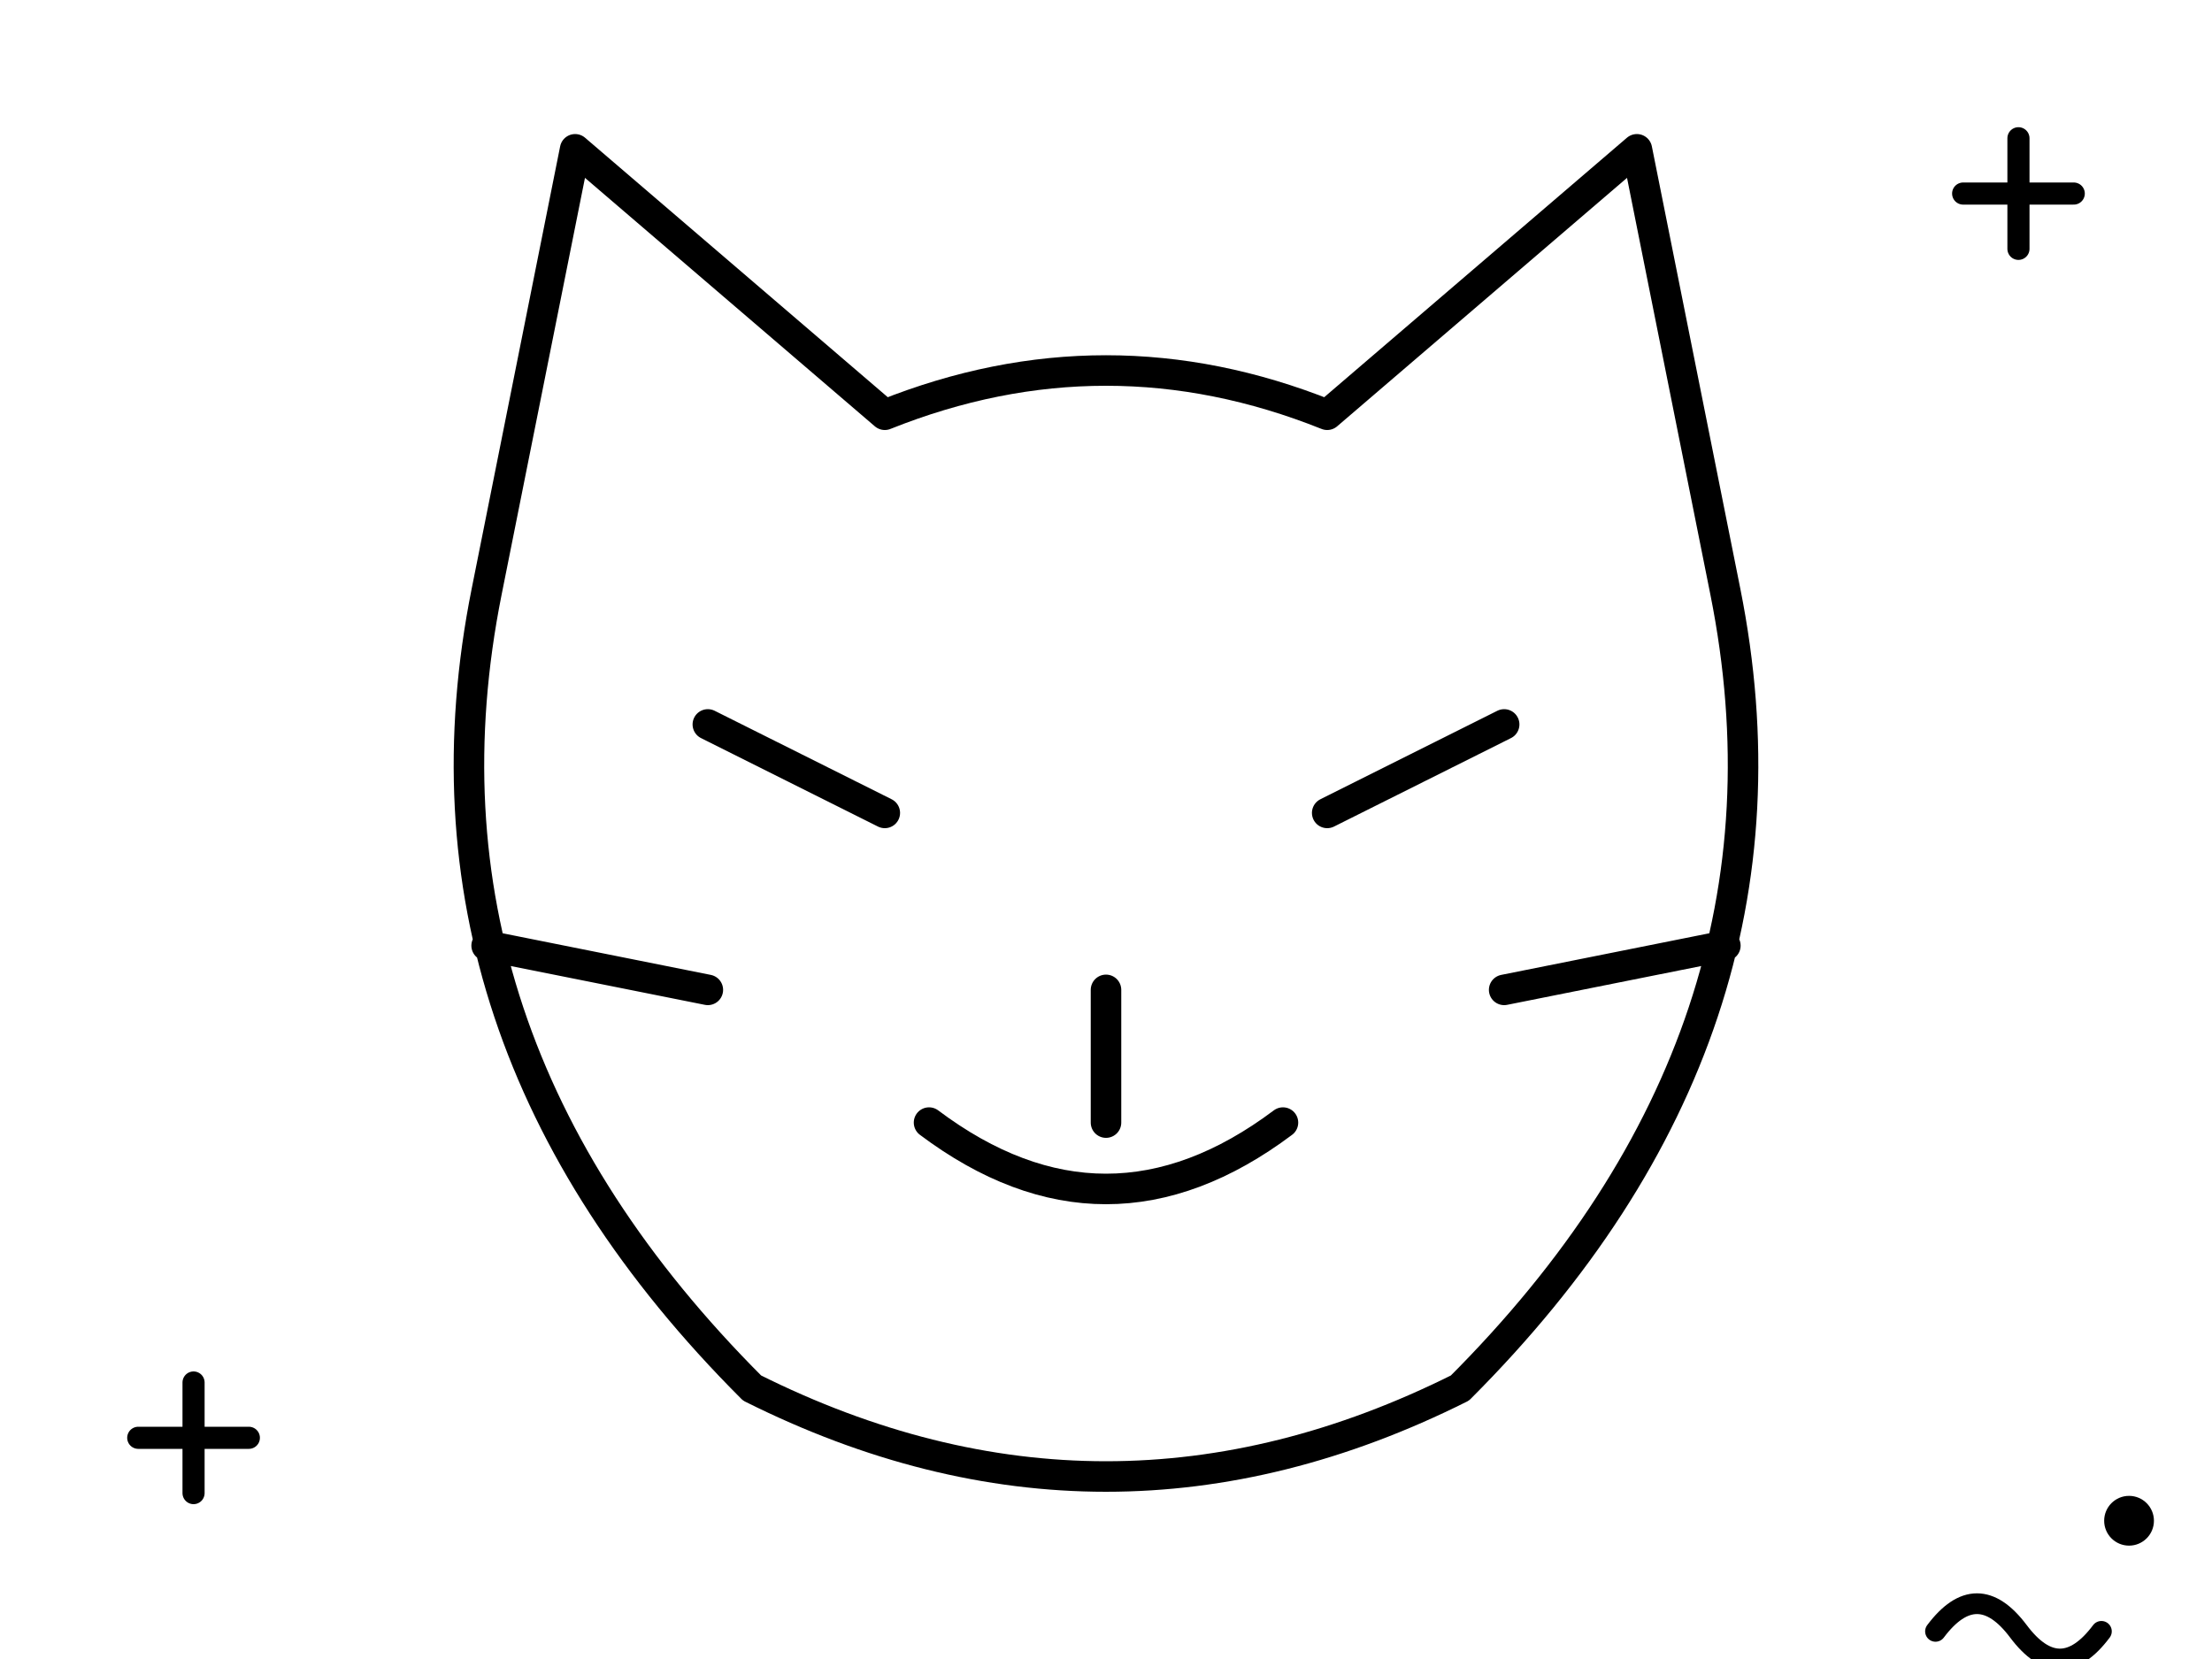
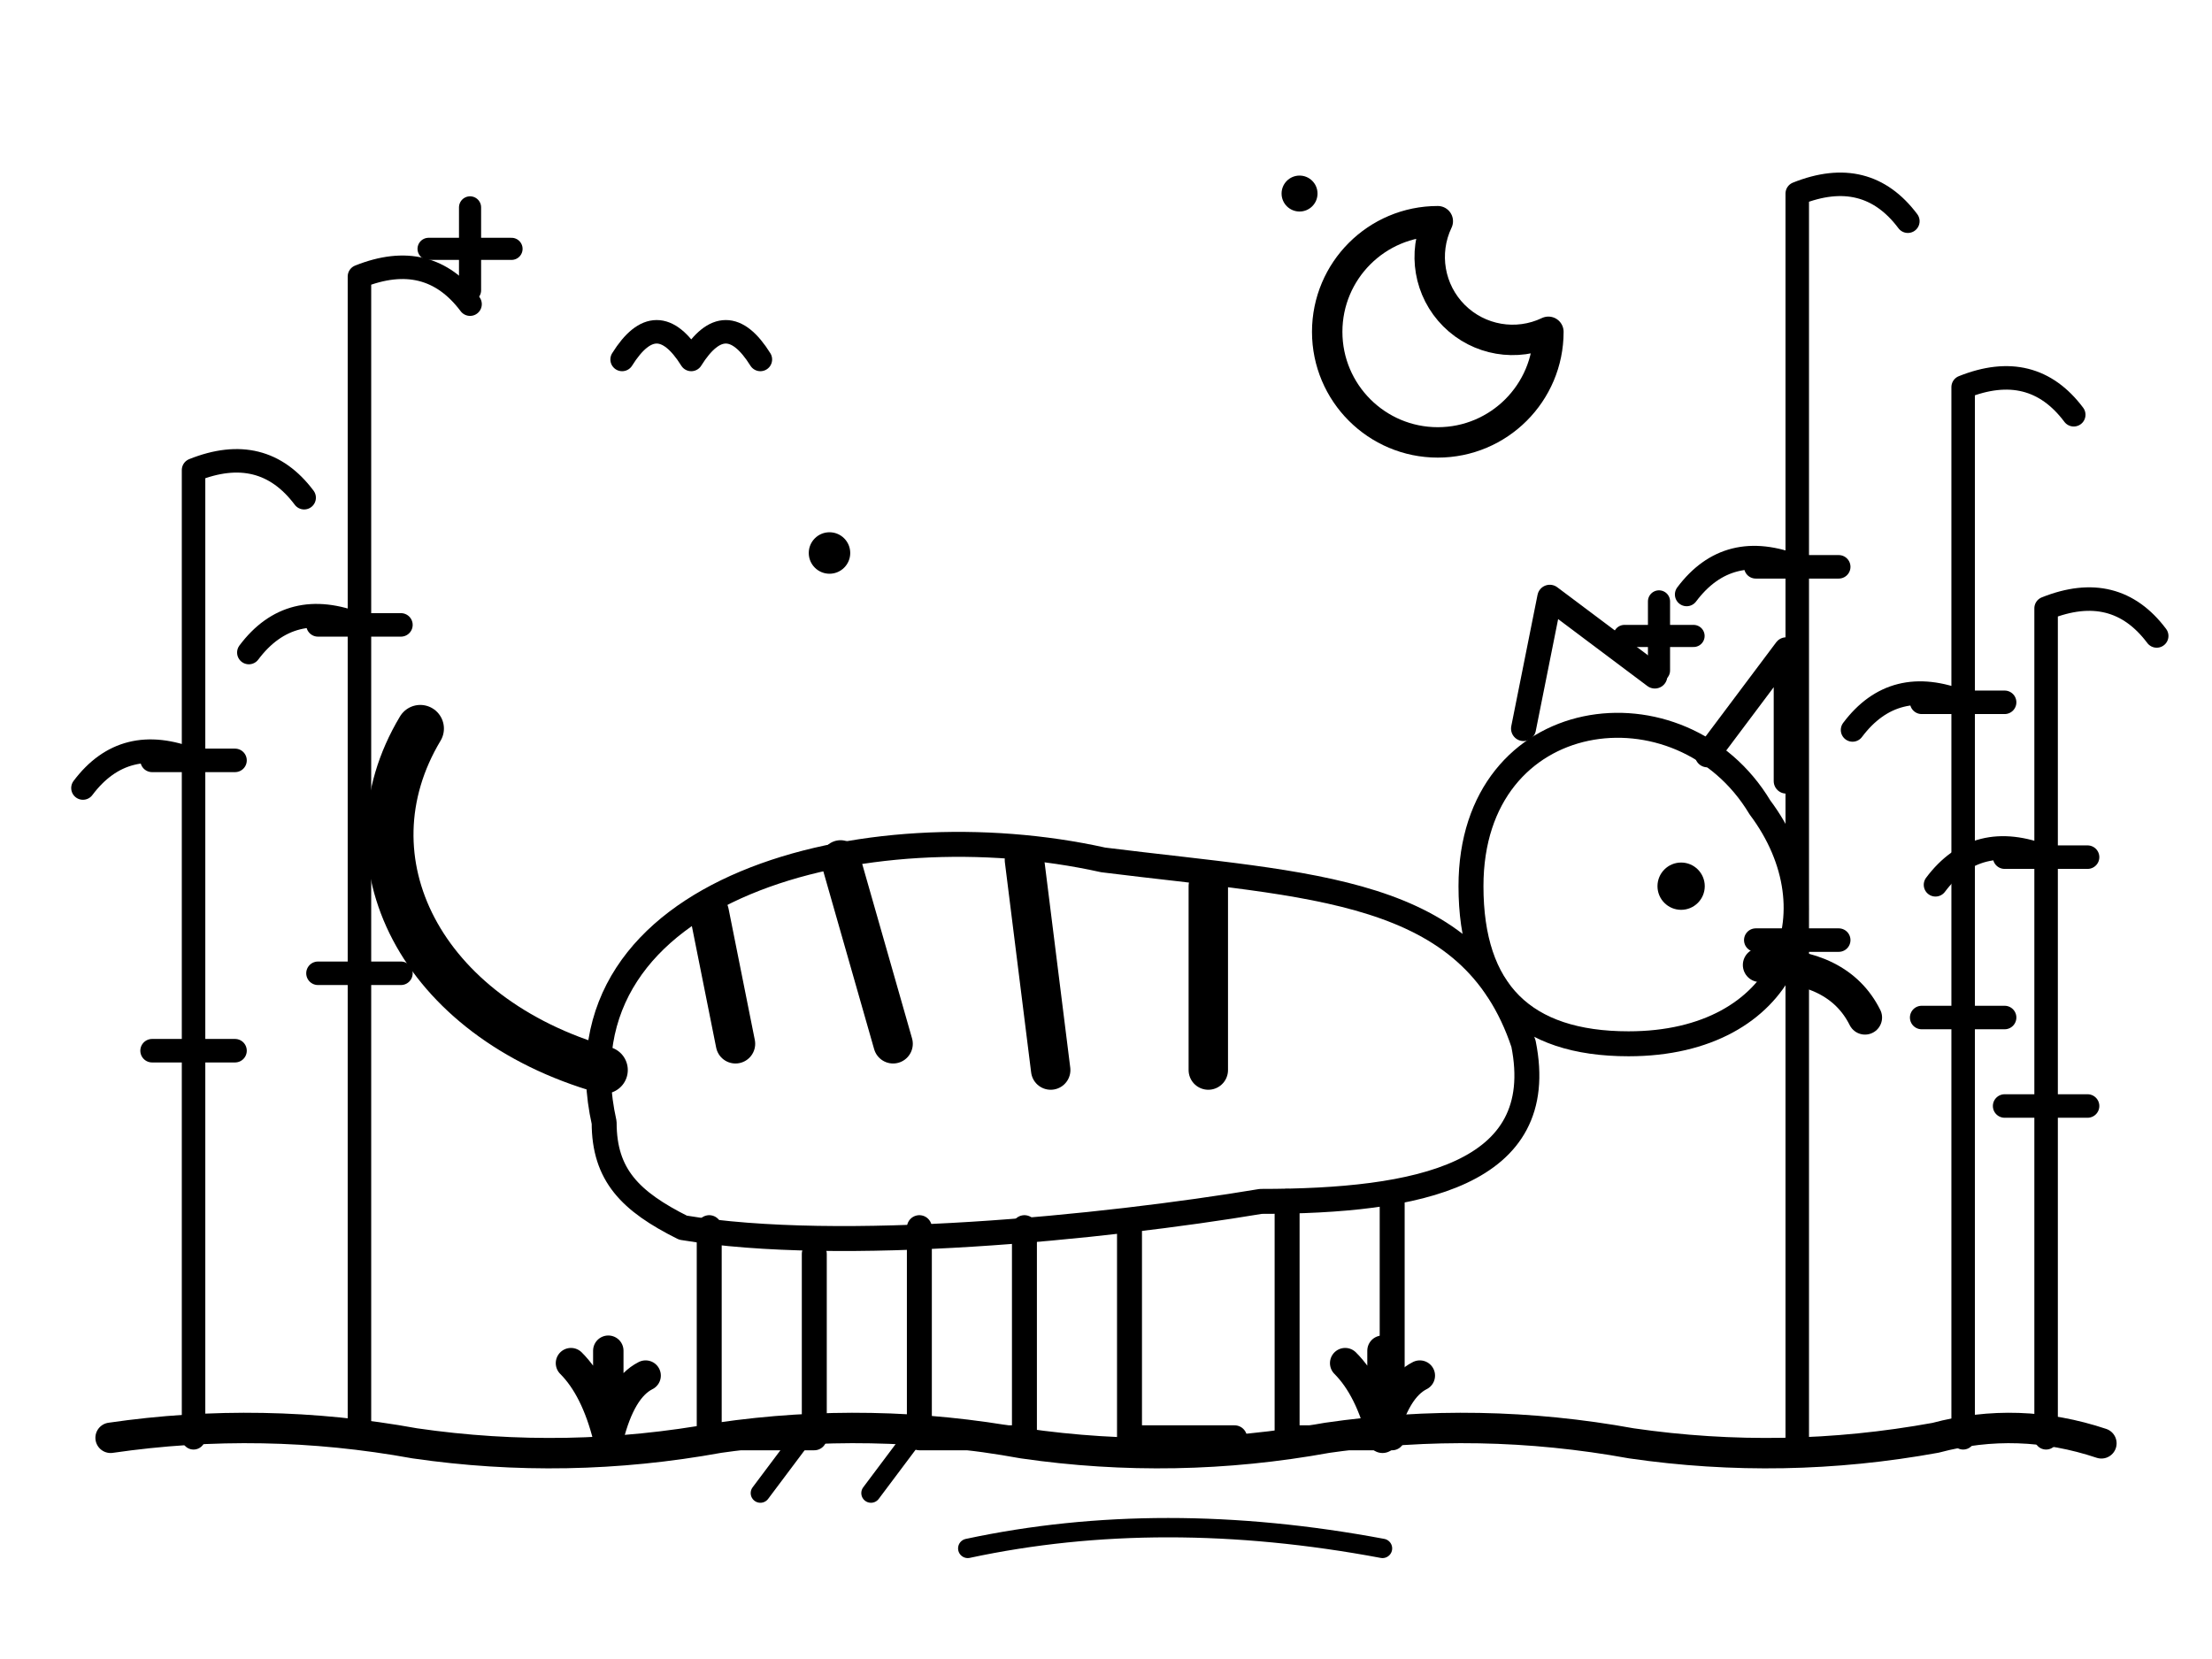
<svg xmlns="http://www.w3.org/2000/svg" viewBox="0 0 160 120" fill="none" stroke="#000" stroke-width="2.2" stroke-linecap="round" stroke-linejoin="round">
-   <g transform="translate(80 62) scale(3.2)" stroke-width="0.69">
-     <path d="M-14-6L-12-16L-5-10Q0-12 5-10L12-16L14-6Q16 4 8 12Q0 16-8 12Q-16 4-14-6zM-9-3l4 2M9-3l-4 2M-4 6Q0 9 4 6M0 3V6M-14 2l5 1M14 2l-5 1" />
+   <path d="M8 104q11 -1.6 22 0.4q11 1.6 22 -0.4q11 -1.6 22 0.4q11 1.6 22 -0.4q11 -1.6 22 0.4q11 1.6 22 -0.4q6 -1.6 12 0.4" />
+   <path d="M14 104V34M11 76h6M11 55h6M14 34q5-2 8 2M14 55q-5-2-8 2" stroke-width="1.7" />
+   <path d="M26 104V20M23 70.4h6M23 45.2h6M26 20q5-2 8 2M26 45.2q-5-2-8 2" stroke-width="1.7" />
+   <path d="M142 104V28M139 73.6h6M139 50.8h6M142 28q5-2 8 2M142 50.8q-5-2-8 2" stroke-width="1.7" />
+   <path d="M130 104V14M127 68h6M127 41h6M130 14q5-2 8 2M130 41q-5-2-8 2" stroke-width="1.7" />
+   <path d="M148 104V44M145 80h6M145 62h6M148 44q5-2 8 2M148 62q-5-2-8 2" stroke-width="1.7" />
+   <g transform="translate(76 104) scale(1.9 1.9)" stroke-width="0.95">
+     <path d="M-17-12C-19-21-7-24 2-22C10-21 16-21 18-15C19-10 14-9 8-9C2-8-8-7-14-8C-16-9-17-10-17-12z" />
+     <path d="M-13-8v8h4v-7M9-9v9h4v-9" />
+     <path d="M-5-8v8h4v-8M3-8v8h4" />
+     <path d="M-17-14C-24-16-27-22-24-27" stroke-width="1.8" />
+     <path d="M16-21C16-28 24-29 27-24C30-20 28-15 22-15C18-15 16-17 16-21z" />
+     <path d="M18-27l1-5l4 3M25-26l3-4l0 5" />
+     <circle cx="24" cy="-21" r="0.9" fill="#000" stroke="none" />
+     <path d="M-8-22l2 7M-1-22l1 8M6-21l0 7M-13-20l1 5" stroke-width="1.5" />
+     <path d="M27-18q3 0 4 2" stroke-width="1.3" />
  </g>
-   <path d="M142 14H150M146 10V18" stroke-width="1.6" />
-   <path d="M10 104H18M14 100V108" stroke-width="1.6" />
-   <circle cx="154" cy="110" r="1.8" fill="#000" stroke="none" />
-   <path d="M140 118q3-4 6 0t6 0" stroke-width="1.5" />
+   <path d="M58 104l-3 4M66 104l-3 4" stroke-width="1.4" />
+   <path d="M104 16a8 8 0 1 0 8 8a6 6 0 0 1 -8 -8z" />
+   <path d="M45 26q2.5 -4 5 0q2.5 -4 5 0" stroke-width="1.7" />
+   <path d="M31 18h6M34 15v6" stroke-width="1.6" />
+   <path d="M117.5 46h5M120 43.5v5" stroke-width="1.6" />
+   <circle cx="60" cy="40" r="1.5" fill="#000" stroke="none" />
+   <circle cx="94" cy="14" r="1.3" fill="#000" stroke="none" />
+   <path d="M100 104q-0.9 -3.6 -2.7 -5.4M100 104v-6.3M100 104q0.9 -3.6 2.7 -4.5" />
+   <path d="M44 104q-0.9 -3.6 -2.7 -5.4M44 104v-6.3M44 104q0.9 -3.6 2.7 -4.5" />
+   <path d="M70 112q14-3 30 0" stroke-width="1.4" />
</svg>
